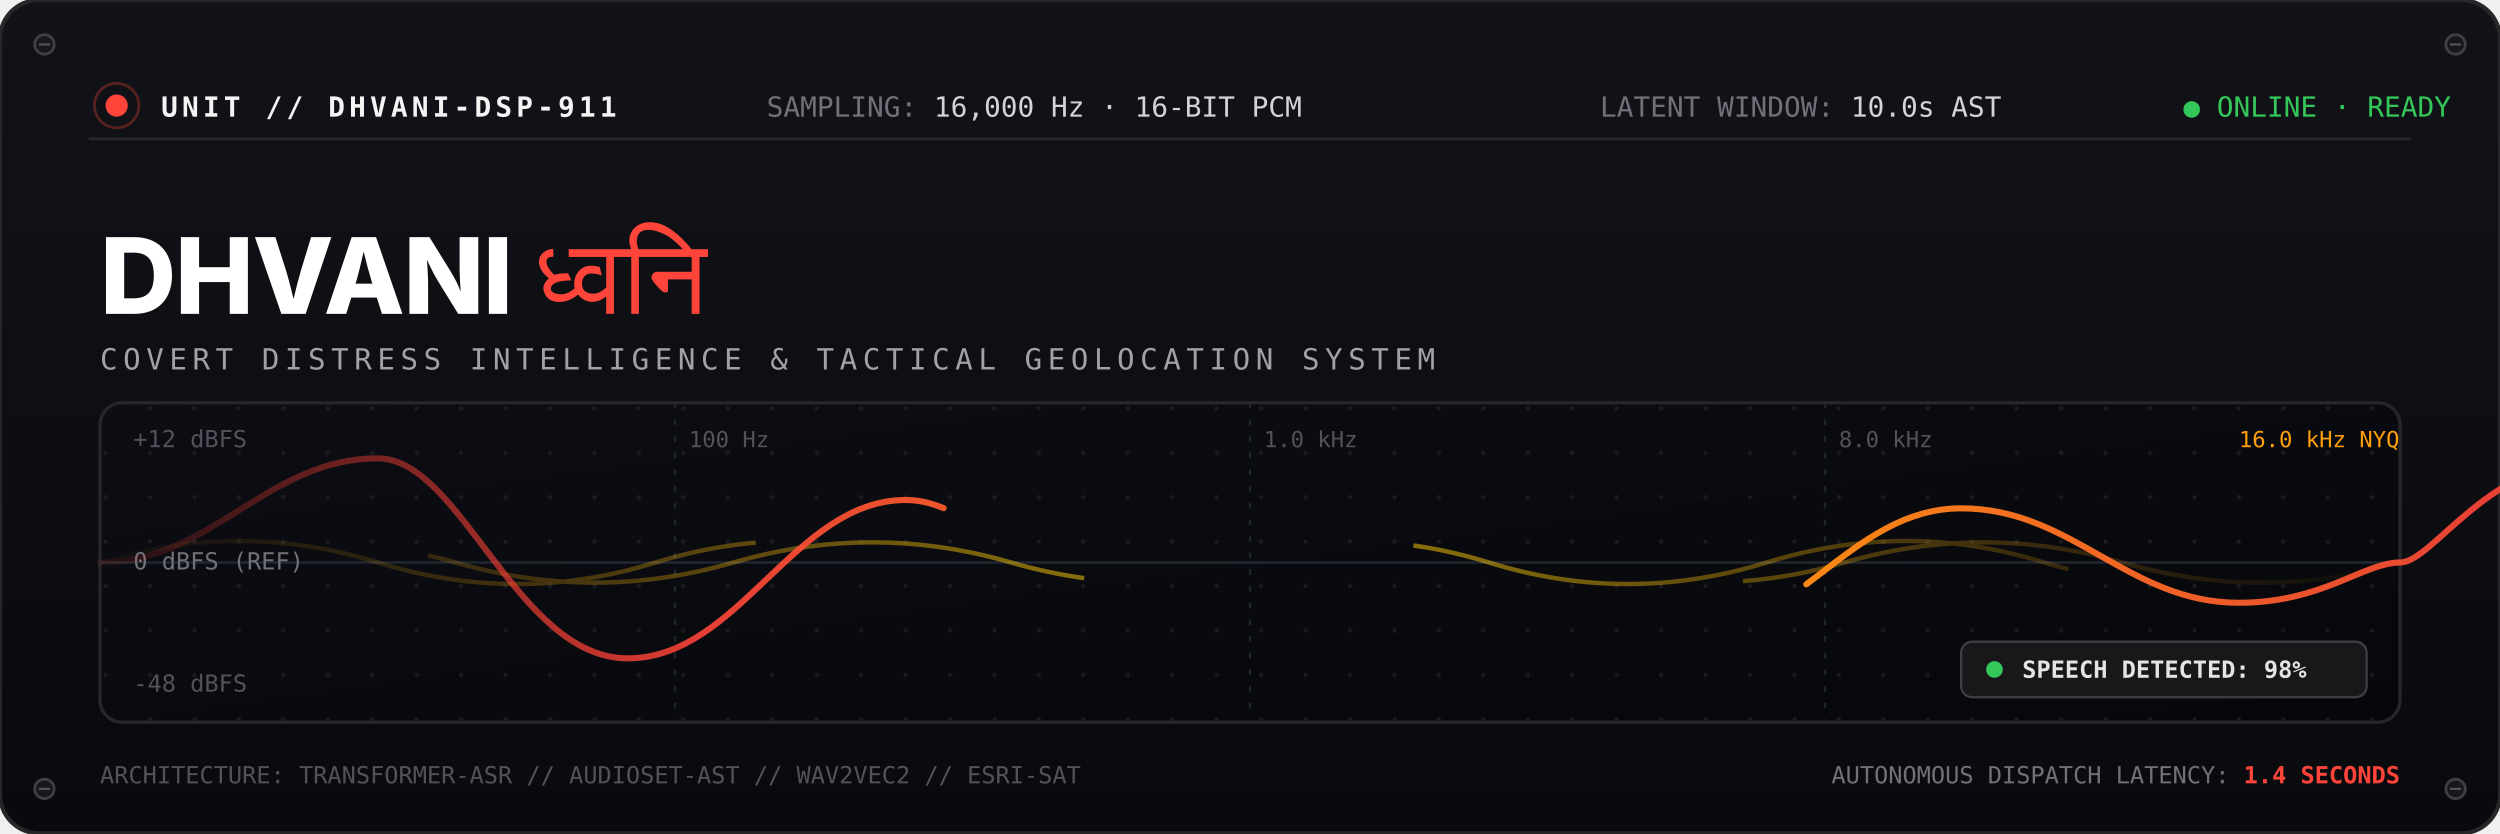
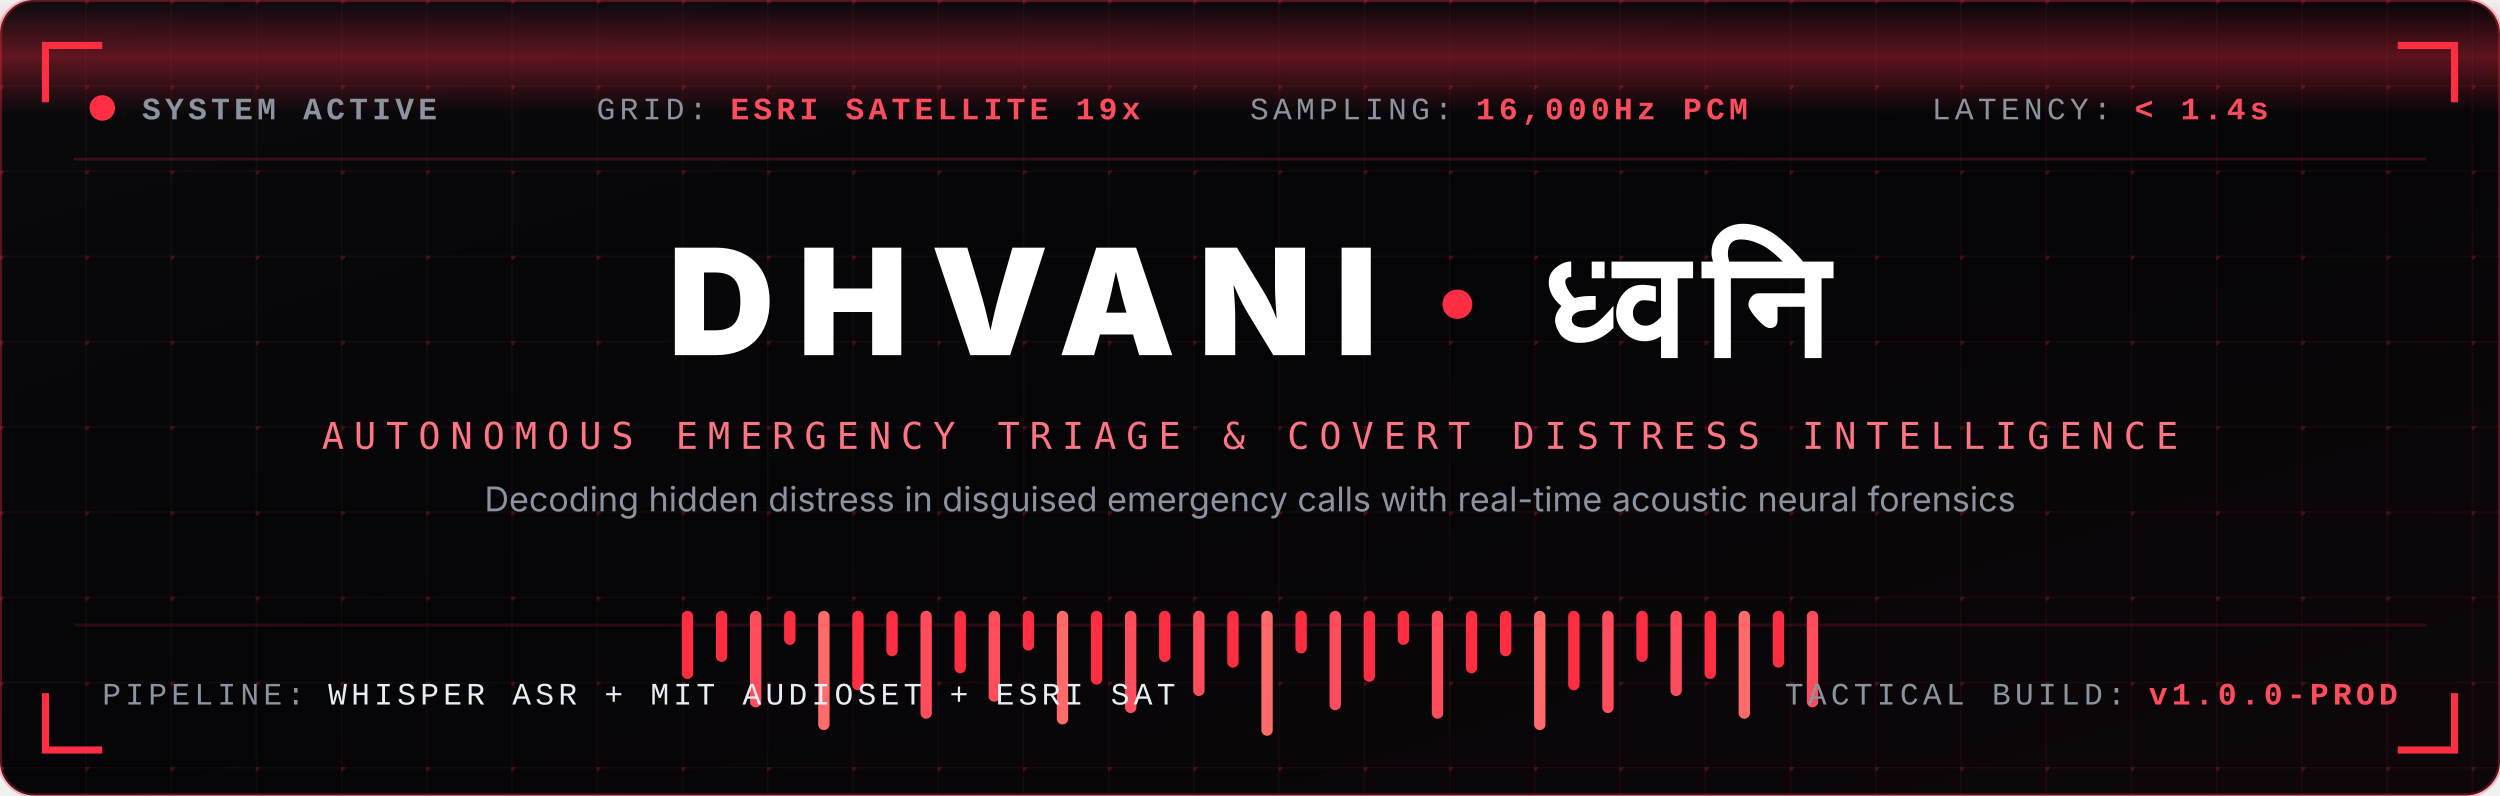
- <svg xmlns="http://www.w3.org/2000/svg" viewBox="0 0 900 300" width="100%" height="100%">
+ <svg xmlns="http://www.w3.org/2000/svg" viewBox="0 0 880 280" width="100%" height="100%">
  <defs>
-     <linearGradient id="chassisBg" x1="0%" y1="0%" x2="0%" y2="100%">
-       <stop offset="0%" stop-color="#121318" />
-       <stop offset="100%" stop-color="#090a0d" />
+     <linearGradient id="bgGrad" x1="0%" y1="0%" x2="100%" y2="100%">
+       <stop offset="0%" stop-color="#0a0a0d" />
+       <stop offset="50%" stop-color="#050508" />
+       <stop offset="100%" stop-color="#0e0709" />
    </linearGradient>
-     <linearGradient id="scopeGrad" x1="0%" y1="0%" x2="100%" y2="100%">
-       <stop offset="0%" stop-color="#0c0e14" />
-       <stop offset="100%" stop-color="#06070a" />
+     <linearGradient id="redGlow" x1="0%" y1="0%" x2="100%" y2="0%">
+       <stop offset="0%" stop-color="#ff2e43" />
+       <stop offset="100%" stop-color="#ff6b6b" />
    </linearGradient>
-     <linearGradient id="waveVermillion" x1="0%" y1="0%" x2="100%" y2="0%">
-       <stop offset="0%" stop-color="#ff3b30" stop-opacity="0.1" />
-       <stop offset="20%" stop-color="#ff453a" stop-opacity="0.9" />
-       <stop offset="50%" stop-color="#ff9f0a" stop-opacity="1" />
-       <stop offset="80%" stop-color="#ff453a" stop-opacity="0.9" />
-       <stop offset="100%" stop-color="#ff3b30" stop-opacity="0.1" />
+     <linearGradient id="scanGrad" x1="0%" y1="0%" x2="0%" y2="100%">
+       <stop offset="0%" stop-color="#ff2e43" stop-opacity="0" />
+       <stop offset="50%" stop-color="#ff2e43" stop-opacity="0.35" />
+       <stop offset="100%" stop-color="#ff2e43" stop-opacity="0" />
    </linearGradient>
-     <linearGradient id="waveAmber" x1="0%" y1="0%" x2="100%" y2="0%">
-       <stop offset="0%" stop-color="#ff9f0a" stop-opacity="0" />
-       <stop offset="50%" stop-color="#ffd60a" stop-opacity="0.6" />
-       <stop offset="100%" stop-color="#ff9f0a" stop-opacity="0" />
-     </linearGradient>
-     <pattern id="dotGrid" width="16" height="16" patternUnits="userSpaceOnUse">
-       <circle cx="2" cy="2" r="0.8" fill="#27272a" opacity="0.6" />
+     <pattern id="grid" width="30" height="30" patternUnits="userSpaceOnUse">
+       <path d="M 30 0 L 0 0 0 30" fill="none" stroke="rgba(255, 46, 67, 0.07)" stroke-width="1" />
+       <circle cx="0" cy="0" r="1.5" fill="rgba(255, 46, 67, 0.2)" />
    </pattern>
+     <filter id="neonGlow" x="-20%" y="-20%" width="140%" height="140%">
+       <feGaussianBlur stdDeviation="6" result="blur" />
+       <feMerge>
+         <feMergeNode in="blur" />
+         <feMergeNode in="SourceGraphic" />
+       </feMerge>
+     </filter>
    <style>
-       @keyframes waveScroll1 {
-         0% { stroke-dashoffset: 0; }
-         100% { stroke-dashoffset: -720; }
+       @keyframes scan {
+         0% { transform: translateY(-100px); }
+         100% { transform: translateY(300px); }
      }
-       @keyframes waveScroll2 {
-         0% { stroke-dashoffset: 0; }
-         100% { stroke-dashoffset: 720; }
+       @keyframes pulse {
+         0%, 100% { opacity: 0.3; transform: scale(0.98); }
+         50% { opacity: 0.9; transform: scale(1.02); }
      }
-       @keyframes ledPulse {
-         0%, 100% { opacity: 1; filter: drop-shadow(0 0 4px #ff453a); }
-         50% { opacity: 0.35; filter: none; }
+       @keyframes wave {
+         0%, 100% { height: 8px; }
+         50% { height: 42px; }
      }
-       @keyframes phosphorSweep {
-         0%, 100% { opacity: 0.85; }
-         50% { opacity: 1; }
+       @keyframes blink {
+         0%, 100% { opacity: 1; }
+         50% { opacity: 0.2; }
      }
-       @keyframes organicBreathing {
-         0%, 100% { transform: scaleY(0.96); opacity: 0.92; }
-         50% { transform: scaleY(1.08); opacity: 1; }
+       @keyframes textGlow {
+         0%, 100% { filter: drop-shadow(0 0 8px rgba(255, 46, 67, 0.6)); }
+         50% { filter: drop-shadow(0 0 20px rgba(255, 46, 67, 0.95)); }
      }
-       .wave-primary {
-         stroke-dasharray: 360 360;
-         transform-origin: 414px 57.5px;
-         animation: waveScroll1 7s linear infinite, organicBreathing 3.2s ease-in-out infinite;
-       }
-       .wave-secondary {
-         stroke-dasharray: 240 240;
-         transform-origin: 414px 57.5px;
-         animation: waveScroll2 10s linear infinite, organicBreathing 4.5s ease-in-out infinite reverse;
-       }
-       .indicator-led { animation: ledPulse 1.8s ease-in-out infinite; }
-       .screen-glow { animation: phosphorSweep 4s ease-in-out infinite; }
- 
-       .mono { font-family: 'JetBrains Mono', 'SF Mono', Consolas, monospace; }
-       .sans { font-family: -apple-system, BlinkMacSystemFont, 'Inter', 'Segoe UI', sans-serif; }
+       .scanner { animation: scan 4s linear infinite; }
+       .rec-dot { animation: blink 1.2s ease-in-out infinite; }
+       .brand-title { animation: textGlow 3s ease-in-out infinite; }
+       .hud-text { font-family: 'JetBrains Mono', 'Courier New', monospace; font-size: 11px; fill: #8b949e; letter-spacing: 1.5px; }
+       .hud-val { font-family: 'JetBrains Mono', 'Courier New', monospace; font-size: 11px; fill: #ff4d5e; font-weight: bold; }
+       .mono-tag { font-family: 'JetBrains Mono', 'Courier New', monospace; font-size: 10px; fill: #e6edf3; letter-spacing: 2px; }
+       .w-bar { transform-origin: bottom; animation: wave 1.4s ease-in-out infinite; }
    </style>
  </defs>
-   <rect width="900" height="300" rx="14" fill="url(#chassisBg)" stroke="#27272a" stroke-width="1.5" />
-   <circle cx="16" cy="16" r="3.5" fill="#18181b" stroke="#3f3f46" stroke-width="1" />
-   <line x1="14" y1="16" x2="18" y2="16" stroke="#52525b" stroke-width="0.8" />
-   <circle cx="884" cy="16" r="3.5" fill="#18181b" stroke="#3f3f46" stroke-width="1" />
-   <line x1="882" y1="16" x2="886" y2="16" stroke="#52525b" stroke-width="0.8" />
-   <circle cx="16" cy="284" r="3.5" fill="#18181b" stroke="#3f3f46" stroke-width="1" />
-   <line x1="14" y1="284" x2="18" y2="284" stroke="#52525b" stroke-width="0.8" />
-   <circle cx="884" cy="284" r="3.5" fill="#18181b" stroke="#3f3f46" stroke-width="1" />
-   <line x1="882" y1="284" x2="886" y2="284" stroke="#52525b" stroke-width="0.8" />
-   <g transform="translate(36, 32)">
-     <circle class="indicator-led" cx="6" cy="6" r="4" fill="#ff453a" />
-     <circle cx="6" cy="6" r="8" fill="none" stroke="#ff453a" stroke-opacity="0.3" stroke-width="1" />
-     <text x="22" y="10" class="mono" font-size="10" font-weight="600" fill="#f4f4f5" letter-spacing="1.5">UNIT // DHVANI-DSP-911</text>
-     <text x="240" y="10" class="mono" font-size="10" fill="#71717a">SAMPLING: <tspan fill="#d4d4d8">16,000 Hz · 16-BIT PCM</tspan>
-     </text>
-     <text x="540" y="10" class="mono" font-size="10" fill="#71717a">LATENT WINDOW: <tspan fill="#d4d4d8">10.0s AST</tspan>
-     </text>
-     <text x="750" y="10" class="mono" font-size="10" fill="#34c759">● ONLINE · READY</text>
-   </g>
-   <line x1="32" y1="50" x2="868" y2="50" stroke="#27272a" stroke-width="1" />
-   <g transform="translate(36, 75)">
-     <text x="0" y="38" class="sans" font-size="38" font-weight="800" fill="#ffffff" letter-spacing="-0.5">
-       DHVANI <tspan font-weight="300" fill="#ff453a">ध्वनि</tspan>
-     </text>
-     <text x="0" y="58" class="mono" font-size="10.5" font-weight="500" fill="#a1a1aa" letter-spacing="2">
-       COVERT DISTRESS INTELLIGENCE &amp; TACTICAL GEOLOCATION SYSTEM
+   <rect width="880" height="280" rx="12" fill="url(#bgGrad)" stroke="rgba(255, 46, 67, 0.3)" stroke-width="1.5" />
+   <rect width="880" height="280" rx="12" fill="url(#grid)" />
+   <rect class="scanner" x="0" y="0" width="880" height="40" fill="url(#scanGrad)" pointer-events="none" />
+   <path d="M 16 36 L 16 16 L 36 16" fill="none" stroke="#ff2e43" stroke-width="2.5" />
+   <path d="M 864 36 L 864 16 L 844 16" fill="none" stroke="#ff2e43" stroke-width="2.5" />
+   <path d="M 16 244 L 16 264 L 36 264" fill="none" stroke="#ff2e43" stroke-width="2.5" />
+   <path d="M 864 244 L 864 264 L 844 264" fill="none" stroke="#ff2e43" stroke-width="2.5" />
+   <circle class="rec-dot" cx="36" cy="38" r="4.5" fill="#ff2e43" />
+   <text x="50" y="42" class="hud-text" font-weight="bold">SYSTEM ACTIVE</text>
+   <text x="210" y="42" class="hud-text">GRID: <tspan class="hud-val">ESRI SATELLITE 19x</tspan>
+   </text>
+   <text x="440" y="42" class="hud-text">SAMPLING: <tspan class="hud-val">16,000Hz PCM</tspan>
+   </text>
+   <text x="680" y="42" class="hud-text">LATENCY: <tspan class="hud-val">&lt; 1.4s</tspan>
+   </text>
+   <line x1="26" y1="56" x2="854" y2="56" stroke="rgba(255, 46, 67, 0.2)" stroke-width="1" />
+   <g class="brand-title">
+     <text x="440" y="125" text-anchor="middle" font-family="'Inter', -apple-system, BlinkMacSystemFont, sans-serif" font-weight="900" font-size="52" fill="#ffffff" letter-spacing="8">
+       DHVANI <tspan fill="#ff2e43">·</tspan> ध्वनि
    </text>
  </g>
-   <g class="screen-glow" transform="translate(36, 145)">
-     <rect width="828" height="115" rx="8" fill="url(#scopeGrad)" stroke="#27272a" stroke-width="1.2" />
-     <rect width="828" height="115" rx="8" fill="url(#dotGrid)" />
-     <line x1="0" y1="57.5" x2="828" y2="57.5" stroke="#1f242d" stroke-width="1" />
-     <line x1="207" y1="0" x2="207" y2="115" stroke="#1f242d" stroke-width="0.8" stroke-dasharray="2 4" />
-     <line x1="414" y1="0" x2="414" y2="115" stroke="#1f242d" stroke-width="0.8" stroke-dasharray="2 4" />
-     <line x1="621" y1="0" x2="621" y2="115" stroke="#1f242d" stroke-width="0.8" stroke-dasharray="2 4" />
-     <text x="12" y="16" class="mono" font-size="8.5" fill="#52525b">+12 dBFS</text>
-     <text x="12" y="60" class="mono" font-size="8.5" fill="#71717a">0 dBFS (REF)</text>
-     <text x="12" y="104" class="mono" font-size="8.5" fill="#52525b">-48 dBFS</text>
-     <text x="212" y="16" class="mono" font-size="8" fill="#52525b">100 Hz</text>
-     <text x="419" y="16" class="mono" font-size="8" fill="#52525b">1.0 kHz</text>
-     <text x="626" y="16" class="mono" font-size="8" fill="#52525b">8.0 kHz</text>
-     <text x="770" y="16" class="mono" font-size="8" fill="#ff9f0a">16.0 kHz NYQ</text>
-     <path class="wave-secondary" d="       M 0 57.5        Q 50 42, 100 57.5 T 200 57.5 T 300 57.5 T 400 57.5 T 500 57.5 T 600 57.5 T 700 57.5 T 828 57.5       M 828 57.5        Q 778 72, 728 57.5 T 628 57.5 T 528 57.5 T 428 57.5 T 328 57.5 T 228 57.5 T 128 57.5 T 0 57.5     " fill="none" stroke="url(#waveAmber)" stroke-width="1.6" />
-     <path class="wave-primary" d="       M 0 57.5       C 40 57.5, 60 20, 100 20       C 130 20, 150 92, 190 92       C 230 92, 250 35, 290 35       C 320 35, 340 78, 380 78       C 420 78, 440 28, 480 28       C 510 28, 530 84, 570 84       C 610 84, 630 38, 670 38       C 710 38, 730 72, 770 72       C 800 72, 815 57.5, 828 57.5       C 840 57.5, 860 20, 900 20       C 930 20, 950 92, 990 92       C 1030 92, 1050 35, 1090 35     " fill="none" stroke="url(#waveVermillion)" stroke-width="2.2" stroke-linecap="round" />
-     <rect x="670" y="86" width="146" height="20" rx="4" fill="#18181b" stroke="#3f3f46" stroke-width="0.8" />
-     <circle cx="682" cy="96" r="3" fill="#34c759" />
-     <text x="692" y="99" class="mono" font-size="8.5" font-weight="600" fill="#e4e4e7">SPEECH DETECTED: 98%</text>
+   <text x="440" y="158" text-anchor="middle" font-family="'JetBrains Mono', monospace" font-size="13" fill="#ff7584" letter-spacing="3.5">
+     AUTONOMOUS EMERGENCY TRIAGE &amp; COVERT DISTRESS INTELLIGENCE
+   </text>
+   <text x="440" y="180" text-anchor="middle" font-family="'Inter', sans-serif" font-size="12" fill="#8b949e">
+     Decoding hidden distress in disguised emergency calls with real-time acoustic neural forensics
+   </text>
+   <g transform="translate(240, 245)">
+     <rect class="w-bar" style="animation-delay: 0.1s" x="0" y="-30" width="4" height="24" rx="2" fill="#ff2e43" />
+     <rect class="w-bar" style="animation-delay: 0.4s" x="12" y="-30" width="4" height="18" rx="2" fill="#ff2e43" />
+     <rect class="w-bar" style="animation-delay: 0.2s" x="24" y="-30" width="4" height="34" rx="2" fill="#ff4d5e" />
+     <rect class="w-bar" style="animation-delay: 0.7s" x="36" y="-30" width="4" height="12" rx="2" fill="#ff2e43" />
+     <rect class="w-bar" style="animation-delay: 0.3s" x="48" y="-30" width="4" height="42" rx="2" fill="#ff6b6b" />
+     <rect class="w-bar" style="animation-delay: 0.5s" x="60" y="-30" width="4" height="28" rx="2" fill="#ff2e43" />
+     <rect class="w-bar" style="animation-delay: 0.9s" x="72" y="-30" width="4" height="16" rx="2" fill="#ff2e43" />
+     <rect class="w-bar" style="animation-delay: 0.2s" x="84" y="-30" width="4" height="38" rx="2" fill="#ff4d5e" />
+     <rect class="w-bar" style="animation-delay: 0.6s" x="96" y="-30" width="4" height="22" rx="2" fill="#ff2e43" />
+     <rect class="w-bar" style="animation-delay: 0.1s" x="108" y="-30" width="4" height="32" rx="2" fill="#ff4d5e" />
+     <rect class="w-bar" style="animation-delay: 0.8s" x="120" y="-30" width="4" height="14" rx="2" fill="#ff2e43" />
+     <rect class="w-bar" style="animation-delay: 0.3s" x="132" y="-30" width="4" height="40" rx="2" fill="#ff6b6b" />
+     <rect class="w-bar" style="animation-delay: 0.5s" x="144" y="-30" width="4" height="26" rx="2" fill="#ff2e43" />
+     <rect class="w-bar" style="animation-delay: 0.2s" x="156" y="-30" width="4" height="36" rx="2" fill="#ff4d5e" />
+     <rect class="w-bar" style="animation-delay: 0.7s" x="168" y="-30" width="4" height="18" rx="2" fill="#ff2e43" />
+     <rect class="w-bar" style="animation-delay: 0.4s" x="180" y="-30" width="4" height="30" rx="2" fill="#ff4d5e" />
+     <rect class="w-bar" style="animation-delay: 0.6s" x="192" y="-30" width="4" height="20" rx="2" fill="#ff2e43" />
+     <rect class="w-bar" style="animation-delay: 0.1s" x="204" y="-30" width="4" height="44" rx="2" fill="#ff6b6b" />
+     <rect class="w-bar" style="animation-delay: 0.8s" x="216" y="-30" width="4" height="15" rx="2" fill="#ff2e43" />
+     <rect class="w-bar" style="animation-delay: 0.3s" x="228" y="-30" width="4" height="35" rx="2" fill="#ff4d5e" />
+     <rect class="w-bar" style="animation-delay: 0.5s" x="240" y="-30" width="4" height="25" rx="2" fill="#ff2e43" />
+     <rect class="w-bar" style="animation-delay: 0.9s" x="252" y="-30" width="4" height="12" rx="2" fill="#ff2e43" />
+     <rect class="w-bar" style="animation-delay: 0.2s" x="264" y="-30" width="4" height="38" rx="2" fill="#ff4d5e" />
+     <rect class="w-bar" style="animation-delay: 0.4s" x="276" y="-30" width="4" height="22" rx="2" fill="#ff2e43" />
+     <rect class="w-bar" style="animation-delay: 0.7s" x="288" y="-30" width="4" height="16" rx="2" fill="#ff2e43" />
+     <rect class="w-bar" style="animation-delay: 0.1s" x="300" y="-30" width="4" height="42" rx="2" fill="#ff6b6b" />
+     <rect class="w-bar" style="animation-delay: 0.5s" x="312" y="-30" width="4" height="28" rx="2" fill="#ff2e43" />
+     <rect class="w-bar" style="animation-delay: 0.3s" x="324" y="-30" width="4" height="36" rx="2" fill="#ff4d5e" />
+     <rect class="w-bar" style="animation-delay: 0.8s" x="336" y="-30" width="4" height="18" rx="2" fill="#ff2e43" />
+     <rect class="w-bar" style="animation-delay: 0.2s" x="348" y="-30" width="4" height="30" rx="2" fill="#ff4d5e" />
+     <rect class="w-bar" style="animation-delay: 0.6s" x="360" y="-30" width="4" height="24" rx="2" fill="#ff2e43" />
+     <rect class="w-bar" style="animation-delay: 0.4s" x="372" y="-30" width="4" height="38" rx="2" fill="#ff6b6b" />
+     <rect class="w-bar" style="animation-delay: 0.1s" x="384" y="-30" width="4" height="20" rx="2" fill="#ff2e43" />
+     <rect class="w-bar" style="animation-delay: 0.7s" x="396" y="-30" width="4" height="34" rx="2" fill="#ff4d5e" />
  </g>
-   <g transform="translate(36, 282)">
-     <text x="0" y="0" class="mono" font-size="8.5" fill="#52525b">ARCHITECTURE: TRANSFORMER-ASR // AUDIOSET-AST // WAV2VEC2 // ESRI-SAT</text>
-     <text x="828" y="0" text-anchor="end" class="mono" font-size="8.5" fill="#71717a">AUTONOMOUS DISPATCH LATENCY: <tspan fill="#ff453a" font-weight="bold">1.4 SECONDS</tspan>
-     </text>
-   </g>
+   <line x1="26" y1="220" x2="854" y2="220" stroke="rgba(255, 46, 67, 0.15)" stroke-width="1" />
+   <text x="36" y="248" class="hud-text">PIPELINE: <tspan fill="#e6edf3">WHISPER ASR + MIT AUDIOSET + ESRI SAT</tspan>
+   </text>
+   <text x="844" y="248" text-anchor="end" class="hud-text">TACTICAL BUILD: <tspan class="hud-val">v1.0.0-PROD</tspan>
+   </text>
</svg>
